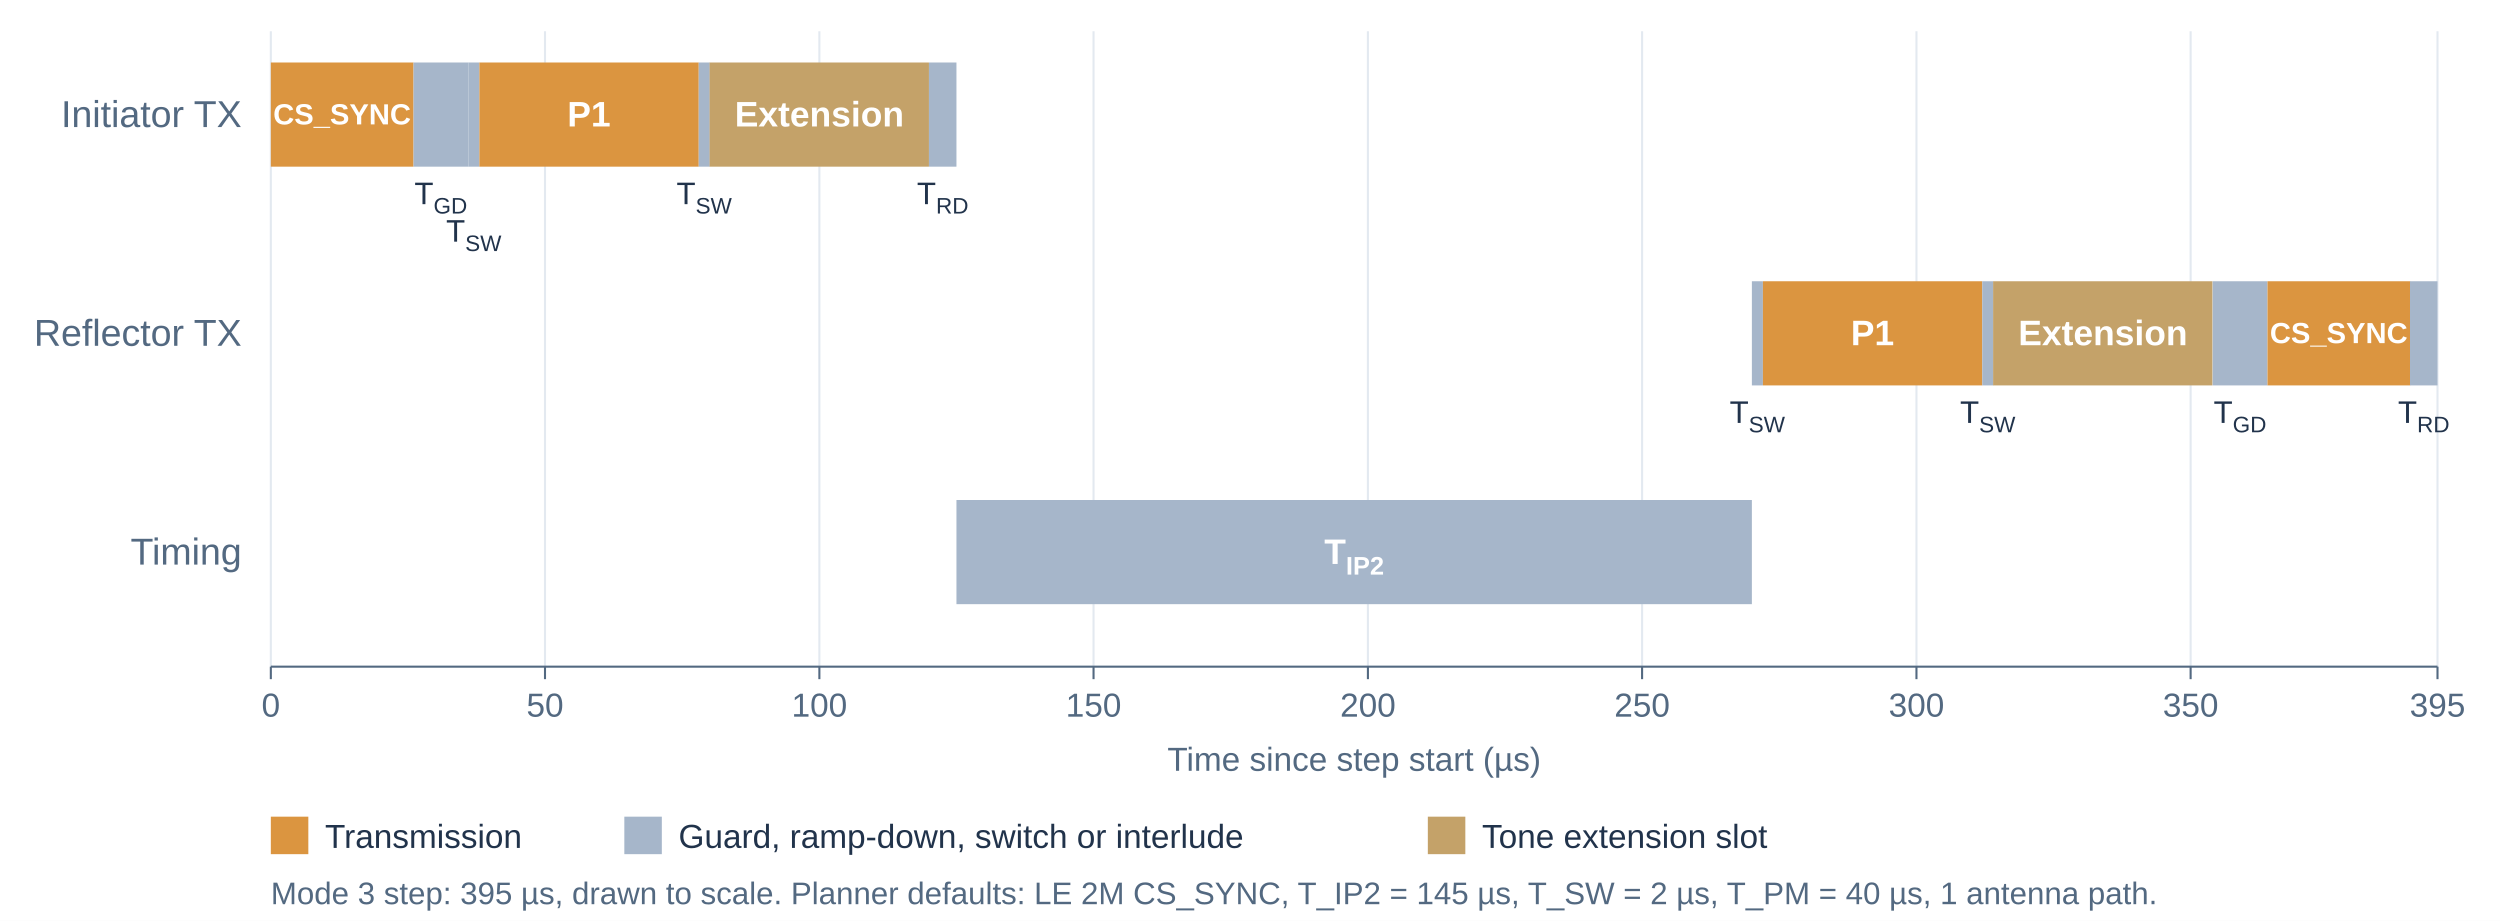
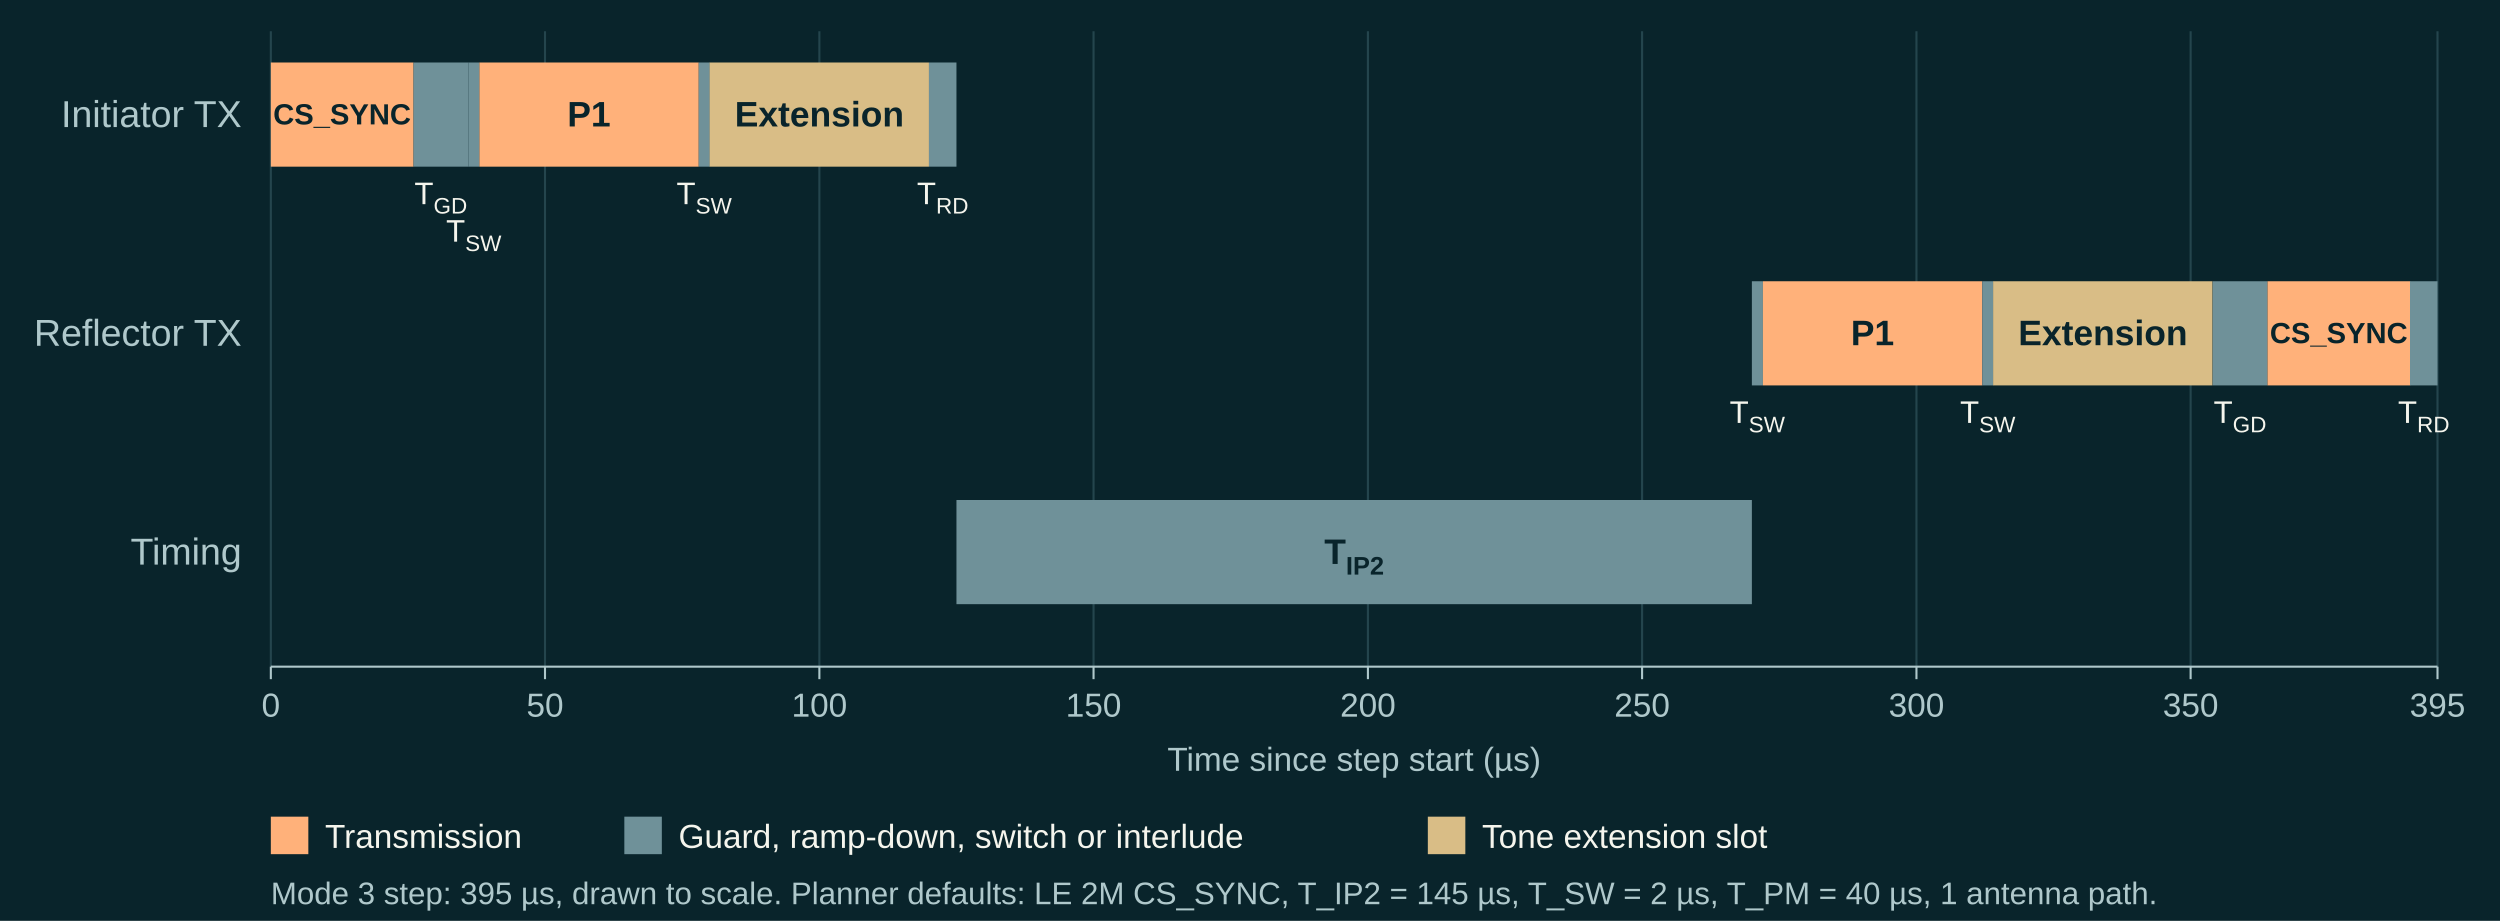
<svg xmlns="http://www.w3.org/2000/svg" width="1200" height="442" viewBox="0 0 1200 442" font-family="Arial, Helvetica, sans-serif">
-   <rect width="100%" height="100%" fill="#ffffff" />
-   <line x1="130.0" y1="15" x2="130.0" y2="320" stroke="#e3e9f0" />
-   <line x1="130.0" y1="320" x2="130.0" y2="326" stroke="#536981" />
-   <text x="130.0" y="344.0" text-anchor="middle" font-size="16" font-weight="normal" fill="#536981">0</text>
-   <line x1="261.6" y1="15" x2="261.6" y2="320" stroke="#e3e9f0" />
-   <line x1="261.6" y1="320" x2="261.6" y2="326" stroke="#536981" />
-   <text x="261.6" y="344.0" text-anchor="middle" font-size="16" font-weight="normal" fill="#536981">50</text>
-   <line x1="393.3" y1="15" x2="393.3" y2="320" stroke="#e3e9f0" />
-   <line x1="393.3" y1="320" x2="393.3" y2="326" stroke="#536981" />
-   <text x="393.3" y="344.0" text-anchor="middle" font-size="16" font-weight="normal" fill="#536981">100</text>
-   <line x1="524.9" y1="15" x2="524.9" y2="320" stroke="#e3e9f0" />
-   <line x1="524.9" y1="320" x2="524.9" y2="326" stroke="#536981" />
-   <text x="524.9" y="344.0" text-anchor="middle" font-size="16" font-weight="normal" fill="#536981">150</text>
-   <line x1="656.6" y1="15" x2="656.6" y2="320" stroke="#e3e9f0" />
-   <line x1="656.6" y1="320" x2="656.6" y2="326" stroke="#536981" />
-   <text x="656.6" y="344.0" text-anchor="middle" font-size="16" font-weight="normal" fill="#536981">200</text>
-   <line x1="788.2" y1="15" x2="788.2" y2="320" stroke="#e3e9f0" />
-   <line x1="788.2" y1="320" x2="788.2" y2="326" stroke="#536981" />
-   <text x="788.2" y="344.0" text-anchor="middle" font-size="16" font-weight="normal" fill="#536981">250</text>
-   <line x1="919.9" y1="15" x2="919.9" y2="320" stroke="#e3e9f0" />
-   <line x1="919.9" y1="320" x2="919.9" y2="326" stroke="#536981" />
-   <text x="919.9" y="344.0" text-anchor="middle" font-size="16" font-weight="normal" fill="#536981">300</text>
-   <line x1="1051.5" y1="15" x2="1051.5" y2="320" stroke="#e3e9f0" />
-   <line x1="1051.5" y1="320" x2="1051.5" y2="326" stroke="#536981" />
-   <text x="1051.5" y="344.0" text-anchor="middle" font-size="16" font-weight="normal" fill="#536981">350</text>
-   <line x1="1170.0" y1="15" x2="1170.0" y2="320" stroke="#e3e9f0" />
-   <line x1="1170.0" y1="320" x2="1170.0" y2="326" stroke="#536981" />
-   <text x="1170.0" y="344.0" text-anchor="middle" font-size="16" font-weight="normal" fill="#536981">395</text>
-   <line x1="130" y1="320" x2="1170" y2="320" stroke="#536981" />
-   <text x="650.0" y="370.0" text-anchor="middle" font-size="16" font-weight="normal" fill="#536981">Time since step start (µs)</text>
-   <text x="116" y="61.0" text-anchor="end" font-size="18" fill="#536981">Initiator TX</text>
-   <rect x="130.0" y="30" width="68.5" height="50" fill="#db9540" />
-   <text x="164.2" y="59.7" text-anchor="middle" font-size="14" font-weight="bold" fill="#ffffff">CS_SYNC</text>
-   <rect x="198.5" y="30" width="26.3" height="50" fill="#a6b6ca" />
-   <rect x="224.8" y="30" width="5.3" height="50" fill="#a6b6ca" />
-   <rect x="230.1" y="30" width="105.3" height="50" fill="#db9540" />
-   <text x="282.7" y="60.7" text-anchor="middle" font-size="17" font-weight="bold" fill="#ffffff">P1</text>
-   <rect x="335.4" y="30" width="5.3" height="50" fill="#a6b6ca" />
-   <rect x="340.6" y="30" width="105.3" height="50" fill="#c4a269" />
-   <text x="393.3" y="60.7" text-anchor="middle" font-size="17" font-weight="bold" fill="#ffffff">Extension</text>
-   <rect x="445.9" y="30" width="13.2" height="50" fill="#a6b6ca" />
-   <text x="211.6" y="98.0" text-anchor="middle" font-size="15" font-weight="normal" fill="#21334b">T<tspan dy="4.5" font-size="10.8">GD</tspan>
+   <rect width="100%" height="100%" fill="#09242b" />
+   <line x1="130.0" y1="15" x2="130.0" y2="320" stroke="#24454d" />
+   <line x1="130.0" y1="320" x2="130.0" y2="326" stroke="#afc8cb" />
+   <text x="130.0" y="344.0" text-anchor="middle" font-size="16" font-weight="normal" fill="#afc8cb">0</text>
+   <line x1="261.6" y1="15" x2="261.6" y2="320" stroke="#24454d" />
+   <line x1="261.6" y1="320" x2="261.6" y2="326" stroke="#afc8cb" />
+   <text x="261.6" y="344.0" text-anchor="middle" font-size="16" font-weight="normal" fill="#afc8cb">50</text>
+   <line x1="393.3" y1="15" x2="393.3" y2="320" stroke="#24454d" />
+   <line x1="393.3" y1="320" x2="393.3" y2="326" stroke="#afc8cb" />
+   <text x="393.3" y="344.0" text-anchor="middle" font-size="16" font-weight="normal" fill="#afc8cb">100</text>
+   <line x1="524.9" y1="15" x2="524.9" y2="320" stroke="#24454d" />
+   <line x1="524.9" y1="320" x2="524.9" y2="326" stroke="#afc8cb" />
+   <text x="524.9" y="344.0" text-anchor="middle" font-size="16" font-weight="normal" fill="#afc8cb">150</text>
+   <line x1="656.6" y1="15" x2="656.6" y2="320" stroke="#24454d" />
+   <line x1="656.6" y1="320" x2="656.6" y2="326" stroke="#afc8cb" />
+   <text x="656.6" y="344.0" text-anchor="middle" font-size="16" font-weight="normal" fill="#afc8cb">200</text>
+   <line x1="788.2" y1="15" x2="788.2" y2="320" stroke="#24454d" />
+   <line x1="788.2" y1="320" x2="788.2" y2="326" stroke="#afc8cb" />
+   <text x="788.2" y="344.0" text-anchor="middle" font-size="16" font-weight="normal" fill="#afc8cb">250</text>
+   <line x1="919.9" y1="15" x2="919.9" y2="320" stroke="#24454d" />
+   <line x1="919.9" y1="320" x2="919.9" y2="326" stroke="#afc8cb" />
+   <text x="919.9" y="344.0" text-anchor="middle" font-size="16" font-weight="normal" fill="#afc8cb">300</text>
+   <line x1="1051.5" y1="15" x2="1051.5" y2="320" stroke="#24454d" />
+   <line x1="1051.5" y1="320" x2="1051.5" y2="326" stroke="#afc8cb" />
+   <text x="1051.5" y="344.0" text-anchor="middle" font-size="16" font-weight="normal" fill="#afc8cb">350</text>
+   <line x1="1170.0" y1="15" x2="1170.0" y2="320" stroke="#24454d" />
+   <line x1="1170.0" y1="320" x2="1170.0" y2="326" stroke="#afc8cb" />
+   <text x="1170.0" y="344.0" text-anchor="middle" font-size="16" font-weight="normal" fill="#afc8cb">395</text>
+   <line x1="130" y1="320" x2="1170" y2="320" stroke="#afc8cb" />
+   <text x="650.0" y="370.0" text-anchor="middle" font-size="16" font-weight="normal" fill="#afc8cb">Time since step start (µs)</text>
+   <text x="116" y="61.0" text-anchor="end" font-size="18" fill="#afc8cb">Initiator TX</text>
+   <rect x="130.0" y="30" width="68.5" height="50" fill="#ffb17a" />
+   <text x="164.2" y="59.7" text-anchor="middle" font-size="14" font-weight="bold" fill="#09242b">CS_SYNC</text>
+   <rect x="198.5" y="30" width="26.3" height="50" fill="#6f9199" />
+   <rect x="224.8" y="30" width="5.3" height="50" fill="#6f9199" />
+   <rect x="230.1" y="30" width="105.3" height="50" fill="#ffb17a" />
+   <text x="282.7" y="60.7" text-anchor="middle" font-size="17" font-weight="bold" fill="#09242b">P1</text>
+   <rect x="335.4" y="30" width="5.3" height="50" fill="#6f9199" />
+   <rect x="340.6" y="30" width="105.3" height="50" fill="#d9bd86" />
+   <text x="393.3" y="60.7" text-anchor="middle" font-size="17" font-weight="bold" fill="#09242b">Extension</text>
+   <rect x="445.9" y="30" width="13.2" height="50" fill="#6f9199" />
+   <text x="211.6" y="98.0" text-anchor="middle" font-size="15" font-weight="normal" fill="#f5f5ed">T<tspan dy="4.5" font-size="10.8">GD</tspan>
  </text>
-   <text x="452.5" y="98.0" text-anchor="middle" font-size="15" font-weight="normal" fill="#21334b">T<tspan dy="4.5" font-size="10.8">RD</tspan>
+   <text x="452.5" y="98.0" text-anchor="middle" font-size="15" font-weight="normal" fill="#f5f5ed">T<tspan dy="4.5" font-size="10.8">RD</tspan>
  </text>
-   <text x="227.4" y="116.0" text-anchor="middle" font-size="15" font-weight="normal" fill="#21334b">T<tspan dy="4.5" font-size="10.8">SW</tspan>
+   <text x="227.4" y="116.0" text-anchor="middle" font-size="15" font-weight="normal" fill="#f5f5ed">T<tspan dy="4.5" font-size="10.8">SW</tspan>
  </text>
-   <text x="338.0" y="98.0" text-anchor="middle" font-size="15" font-weight="normal" fill="#21334b">T<tspan dy="4.5" font-size="10.8">SW</tspan>
+   <text x="338.0" y="98.0" text-anchor="middle" font-size="15" font-weight="normal" fill="#f5f5ed">T<tspan dy="4.5" font-size="10.8">SW</tspan>
  </text>
-   <text x="116" y="166.0" text-anchor="end" font-size="18" fill="#536981">Reflector TX</text>
-   <rect x="840.9" y="135" width="5.3" height="50" fill="#a6b6ca" />
-   <rect x="846.2" y="135" width="105.3" height="50" fill="#db9540" />
-   <text x="898.8" y="165.7" text-anchor="middle" font-size="17" font-weight="bold" fill="#ffffff">P1</text>
-   <rect x="951.5" y="135" width="5.3" height="50" fill="#a6b6ca" />
-   <rect x="956.7" y="135" width="105.3" height="50" fill="#c4a269" />
-   <text x="1009.4" y="165.7" text-anchor="middle" font-size="17" font-weight="bold" fill="#ffffff">Extension</text>
-   <rect x="1062.1" y="135" width="26.3" height="50" fill="#a6b6ca" />
-   <rect x="1088.4" y="135" width="68.5" height="50" fill="#db9540" />
-   <text x="1122.6" y="164.7" text-anchor="middle" font-size="14" font-weight="bold" fill="#ffffff">CS_SYNC</text>
-   <rect x="1156.8" y="135" width="13.2" height="50" fill="#a6b6ca" />
-   <text x="1075.2" y="203.0" text-anchor="middle" font-size="15" font-weight="normal" fill="#21334b">T<tspan dy="4.5" font-size="10.8">GD</tspan>
+   <text x="116" y="166.0" text-anchor="end" font-size="18" fill="#afc8cb">Reflector TX</text>
+   <rect x="840.9" y="135" width="5.3" height="50" fill="#6f9199" />
+   <rect x="846.2" y="135" width="105.3" height="50" fill="#ffb17a" />
+   <text x="898.8" y="165.7" text-anchor="middle" font-size="17" font-weight="bold" fill="#09242b">P1</text>
+   <rect x="951.5" y="135" width="5.3" height="50" fill="#6f9199" />
+   <rect x="956.7" y="135" width="105.3" height="50" fill="#d9bd86" />
+   <text x="1009.4" y="165.7" text-anchor="middle" font-size="17" font-weight="bold" fill="#09242b">Extension</text>
+   <rect x="1062.1" y="135" width="26.3" height="50" fill="#6f9199" />
+   <rect x="1088.4" y="135" width="68.5" height="50" fill="#ffb17a" />
+   <text x="1122.6" y="164.7" text-anchor="middle" font-size="14" font-weight="bold" fill="#09242b">CS_SYNC</text>
+   <rect x="1156.8" y="135" width="13.2" height="50" fill="#6f9199" />
+   <text x="1075.2" y="203.0" text-anchor="middle" font-size="15" font-weight="normal" fill="#f5f5ed">T<tspan dy="4.5" font-size="10.8">GD</tspan>
  </text>
-   <text x="1163.4" y="203.0" text-anchor="middle" font-size="15" font-weight="normal" fill="#21334b">T<tspan dy="4.5" font-size="10.8">RD</tspan>
+   <text x="1163.4" y="203.0" text-anchor="middle" font-size="15" font-weight="normal" fill="#f5f5ed">T<tspan dy="4.5" font-size="10.8">RD</tspan>
  </text>
-   <text x="843.5" y="203.0" text-anchor="middle" font-size="15" font-weight="normal" fill="#21334b">T<tspan dy="4.5" font-size="10.8">SW</tspan>
+   <text x="843.5" y="203.0" text-anchor="middle" font-size="15" font-weight="normal" fill="#f5f5ed">T<tspan dy="4.5" font-size="10.8">SW</tspan>
  </text>
-   <text x="954.1" y="203.0" text-anchor="middle" font-size="15" font-weight="normal" fill="#21334b">T<tspan dy="4.5" font-size="10.8">SW</tspan>
+   <text x="954.1" y="203.0" text-anchor="middle" font-size="15" font-weight="normal" fill="#f5f5ed">T<tspan dy="4.5" font-size="10.8">SW</tspan>
  </text>
-   <text x="116" y="271.0" text-anchor="end" font-size="18" fill="#536981">Timing</text>
-   <rect x="459.1" y="240" width="381.8" height="50" fill="#a6b6ca" />
-   <text x="650.0" y="270.7" text-anchor="middle" font-size="17" font-weight="bold" fill="#ffffff">T<tspan dy="5.1" font-size="12.2">IP2</tspan>
+   <text x="116" y="271.0" text-anchor="end" font-size="18" fill="#afc8cb">Timing</text>
+   <rect x="459.1" y="240" width="381.8" height="50" fill="#6f9199" />
+   <text x="650.0" y="270.7" text-anchor="middle" font-size="17" font-weight="bold" fill="#09242b">T<tspan dy="5.1" font-size="12.2">IP2</tspan>
  </text>
-   <rect x="130" y="392" width="18" height="18" fill="#db9540" />
-   <text x="156" y="407" font-size="16" fill="#21334b">Transmission</text>
-   <rect x="299.68" y="392" width="18" height="18" fill="#a6b6ca" />
-   <text x="325.68" y="407" font-size="16" fill="#21334b">Guard, ramp-down, switch or interlude</text>
-   <rect x="685.36" y="392" width="18" height="18" fill="#c4a269" />
-   <text x="711.36" y="407" font-size="16" fill="#21334b">Tone extension slot</text>
-   <text x="130" y="434" font-size="15" fill="#536981">Mode 3 step: 395 µs, drawn to scale. Planner defaults: LE 2M CS_SYNC, T_IP2 = 145 µs, T_SW = 2 µs, T_PM = 40 µs, 1 antenna path.</text>
+   <rect x="130" y="392" width="18" height="18" fill="#ffb17a" />
+   <text x="156" y="407" font-size="16" fill="#f5f5ed">Transmission</text>
+   <rect x="299.68" y="392" width="18" height="18" fill="#6f9199" />
+   <text x="325.68" y="407" font-size="16" fill="#f5f5ed">Guard, ramp-down, switch or interlude</text>
+   <rect x="685.36" y="392" width="18" height="18" fill="#d9bd86" />
+   <text x="711.36" y="407" font-size="16" fill="#f5f5ed">Tone extension slot</text>
+   <text x="130" y="434" font-size="15" fill="#afc8cb">Mode 3 step: 395 µs, drawn to scale. Planner defaults: LE 2M CS_SYNC, T_IP2 = 145 µs, T_SW = 2 µs, T_PM = 40 µs, 1 antenna path.</text>
</svg>
